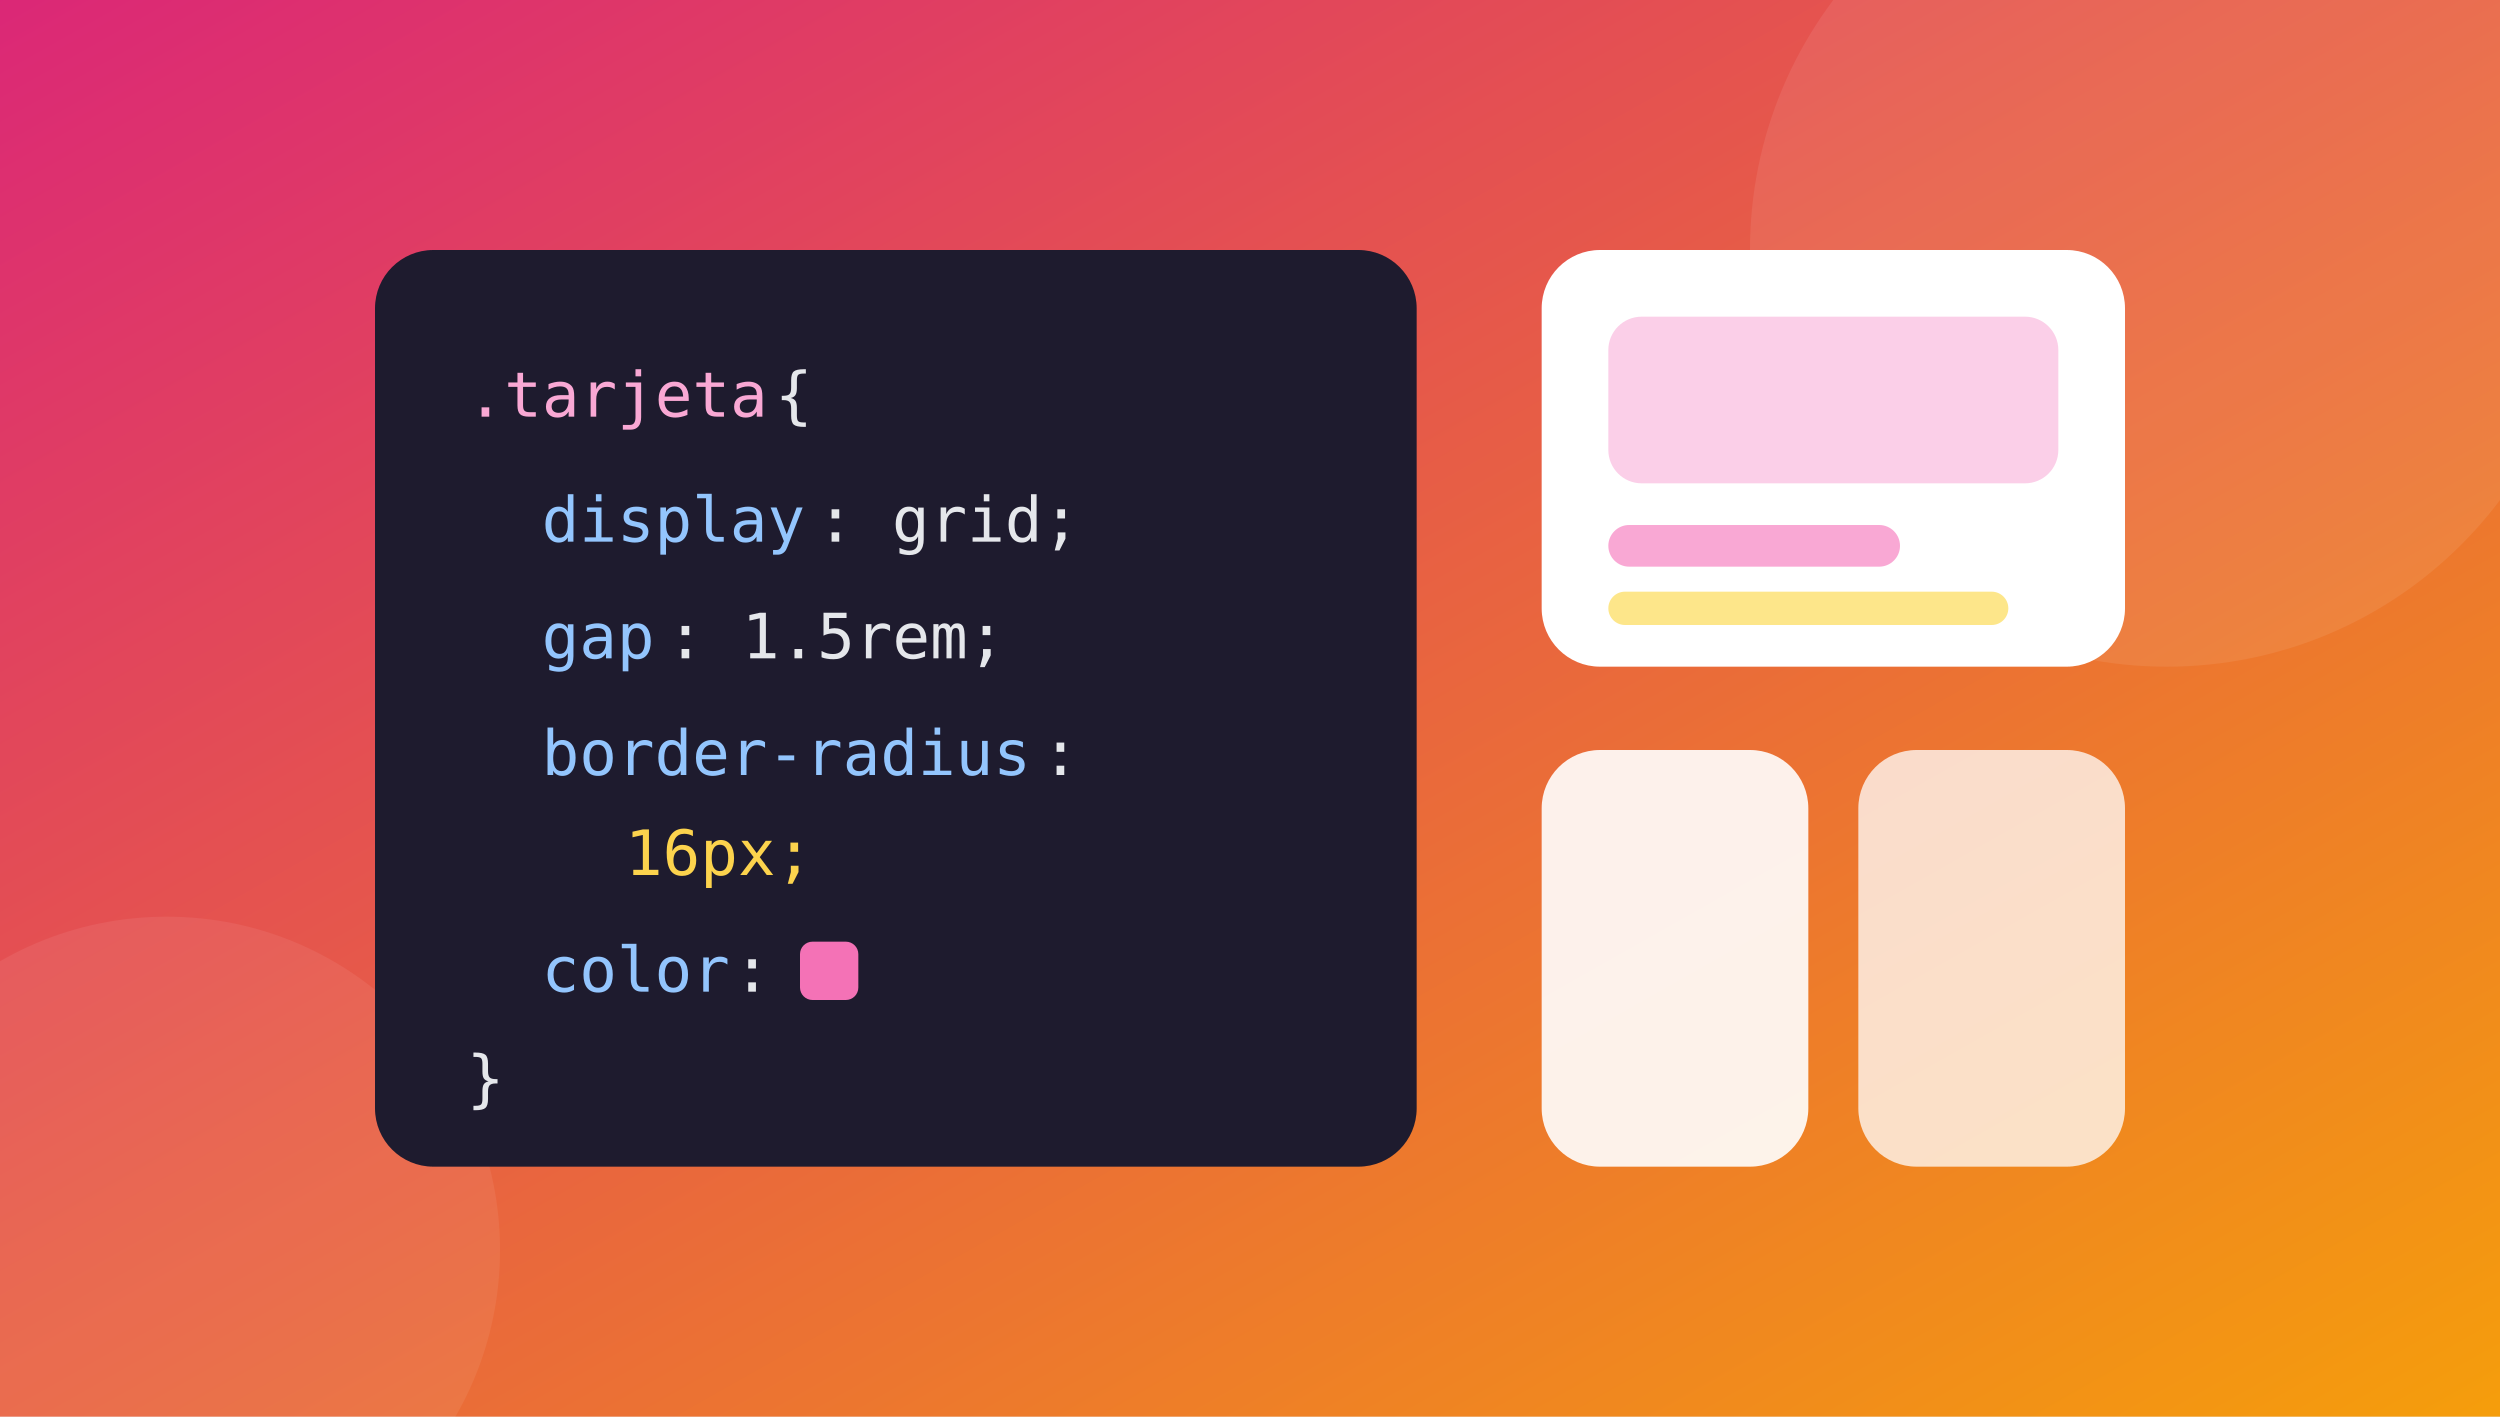
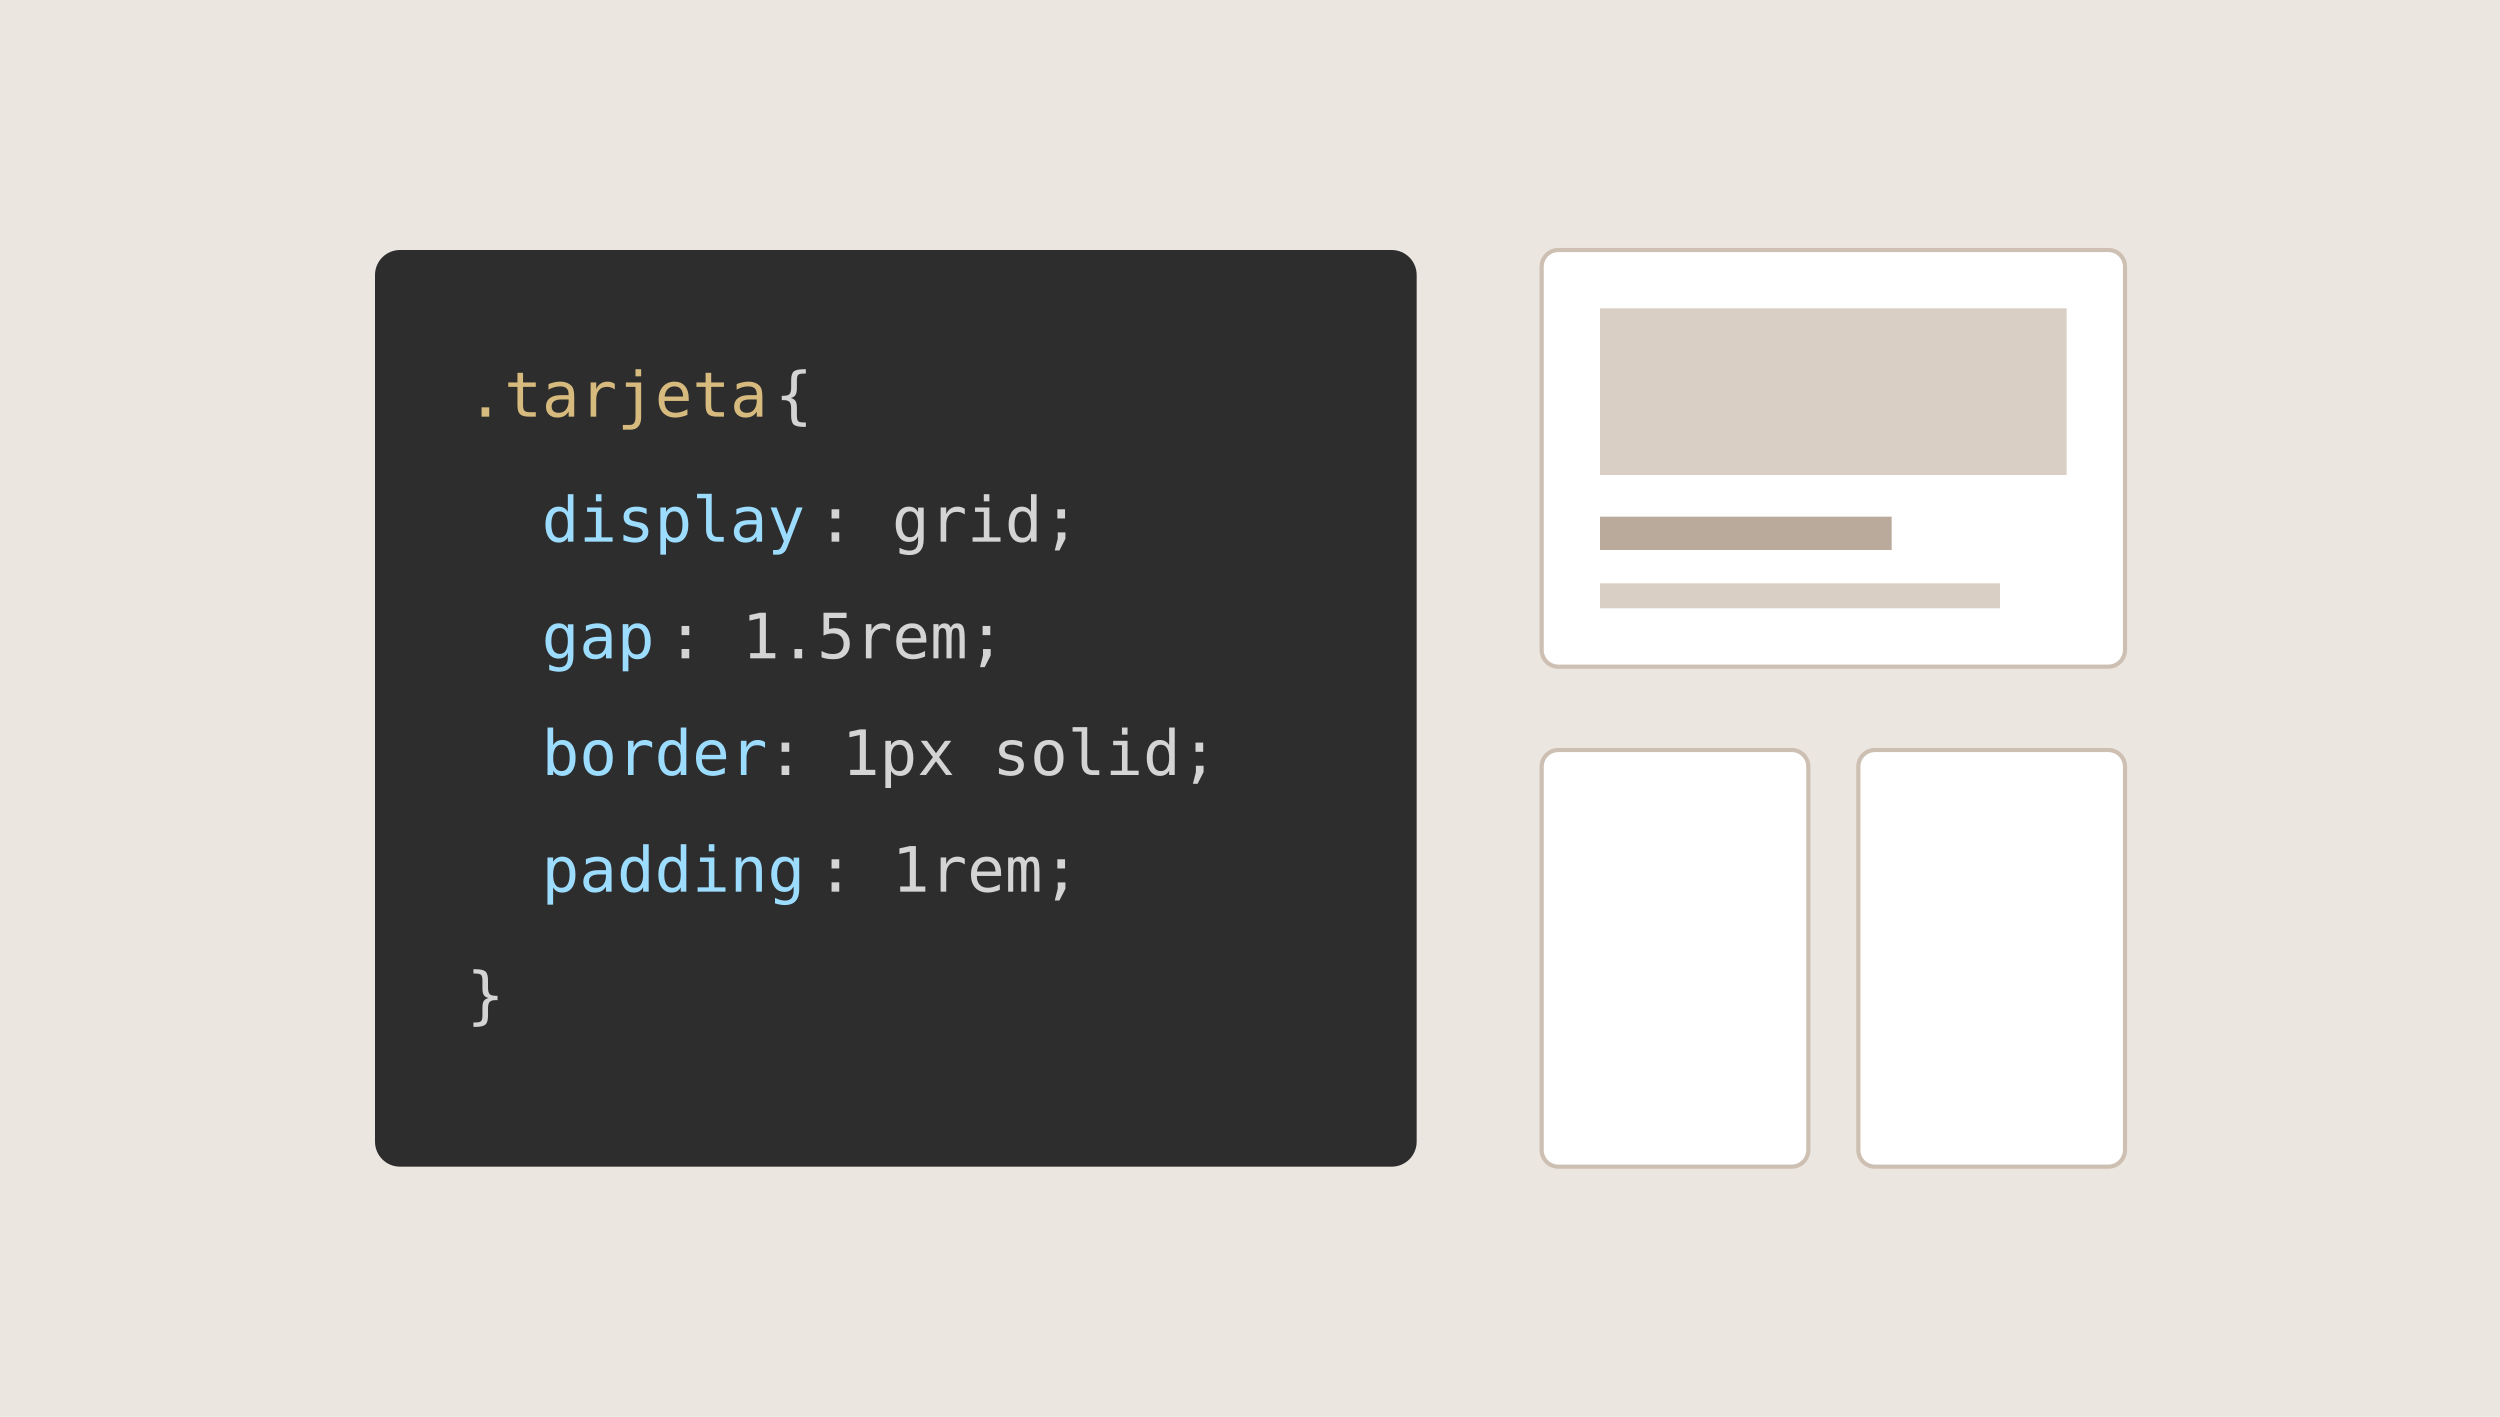
<svg xmlns="http://www.w3.org/2000/svg" width="600" height="340" viewBox="0 0 600 340">
-   <defs>
-     <linearGradient id="bg" x1="0" y1="0" x2="1" y2="1">
-       <stop offset="0" stop-color="#db2777" />
-       <stop offset="1" stop-color="#f59e0b" />
-     </linearGradient>
-   </defs>
-   <rect width="600" height="340" fill="url(#bg)" />
-   <circle cx="520" cy="60" r="100" fill="#fff" opacity=".08" />
-   <circle cx="40" cy="300" r="80" fill="#fff" opacity=".07" />
-   <rect x="90" y="60" width="250" height="220" rx="14" fill="#1e1b2e" />
+   <rect width="600" height="340" fill="#ece6e0" />
+   <rect x="90" y="60" width="250" height="220" rx="6" fill="#2d2d2d" />
  <g font-family="Consolas, monospace" font-size="15">
-     <text x="112" y="100" fill="#f9a8d4">.tarjeta</text>
-     <text x="186" y="100" fill="#e5e7eb">{</text>
-     <text x="130" y="130" fill="#93c5fd">display</text>
-     <text x="196" y="130" fill="#e5e7eb">: grid;</text>
-     <text x="130" y="158" fill="#93c5fd">gap</text>
-     <text x="160" y="158" fill="#e5e7eb">: 1.5rem;</text>
-     <text x="130" y="186" fill="#93c5fd">border-radius</text>
-     <text x="250" y="186" fill="#e5e7eb">:</text>
-     <text x="150" y="210" fill="#fcd34d">16px;</text>
-     <text x="130" y="238" fill="#93c5fd">color</text>
-     <text x="176" y="238" fill="#e5e7eb">: </text>
-     <rect x="192" y="226" width="14" height="14" rx="3" fill="#f472b6" />
-     <text x="112" y="264" fill="#e5e7eb">}</text>
+     <text x="112" y="100" fill="#d7ba7d">.tarjeta</text>
+     <text x="186" y="100" fill="#d4d4d4">{</text>
+     <text x="130" y="130" fill="#9cdcfe">display</text>
+     <text x="196" y="130" fill="#d4d4d4">: grid;</text>
+     <text x="130" y="158" fill="#9cdcfe">gap</text>
+     <text x="160" y="158" fill="#d4d4d4">: 1.5rem;</text>
+     <text x="130" y="186" fill="#9cdcfe">border</text>
+     <text x="184" y="186" fill="#d4d4d4">: 1px solid;</text>
+     <text x="130" y="214" fill="#9cdcfe">padding</text>
+     <text x="196" y="214" fill="#d4d4d4">: 1rem;</text>
+     <text x="112" y="244" fill="#d4d4d4">}</text>
  </g>
-   <g>
-     <rect x="370" y="60" width="140" height="100" rx="14" fill="#fff" />
-     <rect x="386" y="76" width="108" height="40" rx="8" fill="#fbcfe8" />
-     <rect x="386" y="126" width="70" height="10" rx="5" fill="#f9a8d4" />
-     <rect x="386" y="142" width="96" height="8" rx="4" fill="#fde68a" />
-     <rect x="370" y="180" width="64" height="100" rx="14" fill="#fff" opacity=".9" />
-     <rect x="446" y="180" width="64" height="100" rx="14" fill="#fff" opacity=".75" />
+   <g fill="#ffffff" stroke="#cdbfb2">
+     <rect x="370" y="60" width="140" height="100" rx="4" />
+     <rect x="370" y="180" width="64" height="100" rx="4" />
+     <rect x="446" y="180" width="64" height="100" rx="4" />
  </g>
+   <rect x="384" y="74" width="112" height="40" fill="#d9cfc5" />
+   <rect x="384" y="124" width="70" height="8" fill="#b9aa9b" />
+   <rect x="384" y="140" width="96" height="6" fill="#d9cfc5" />
</svg>
